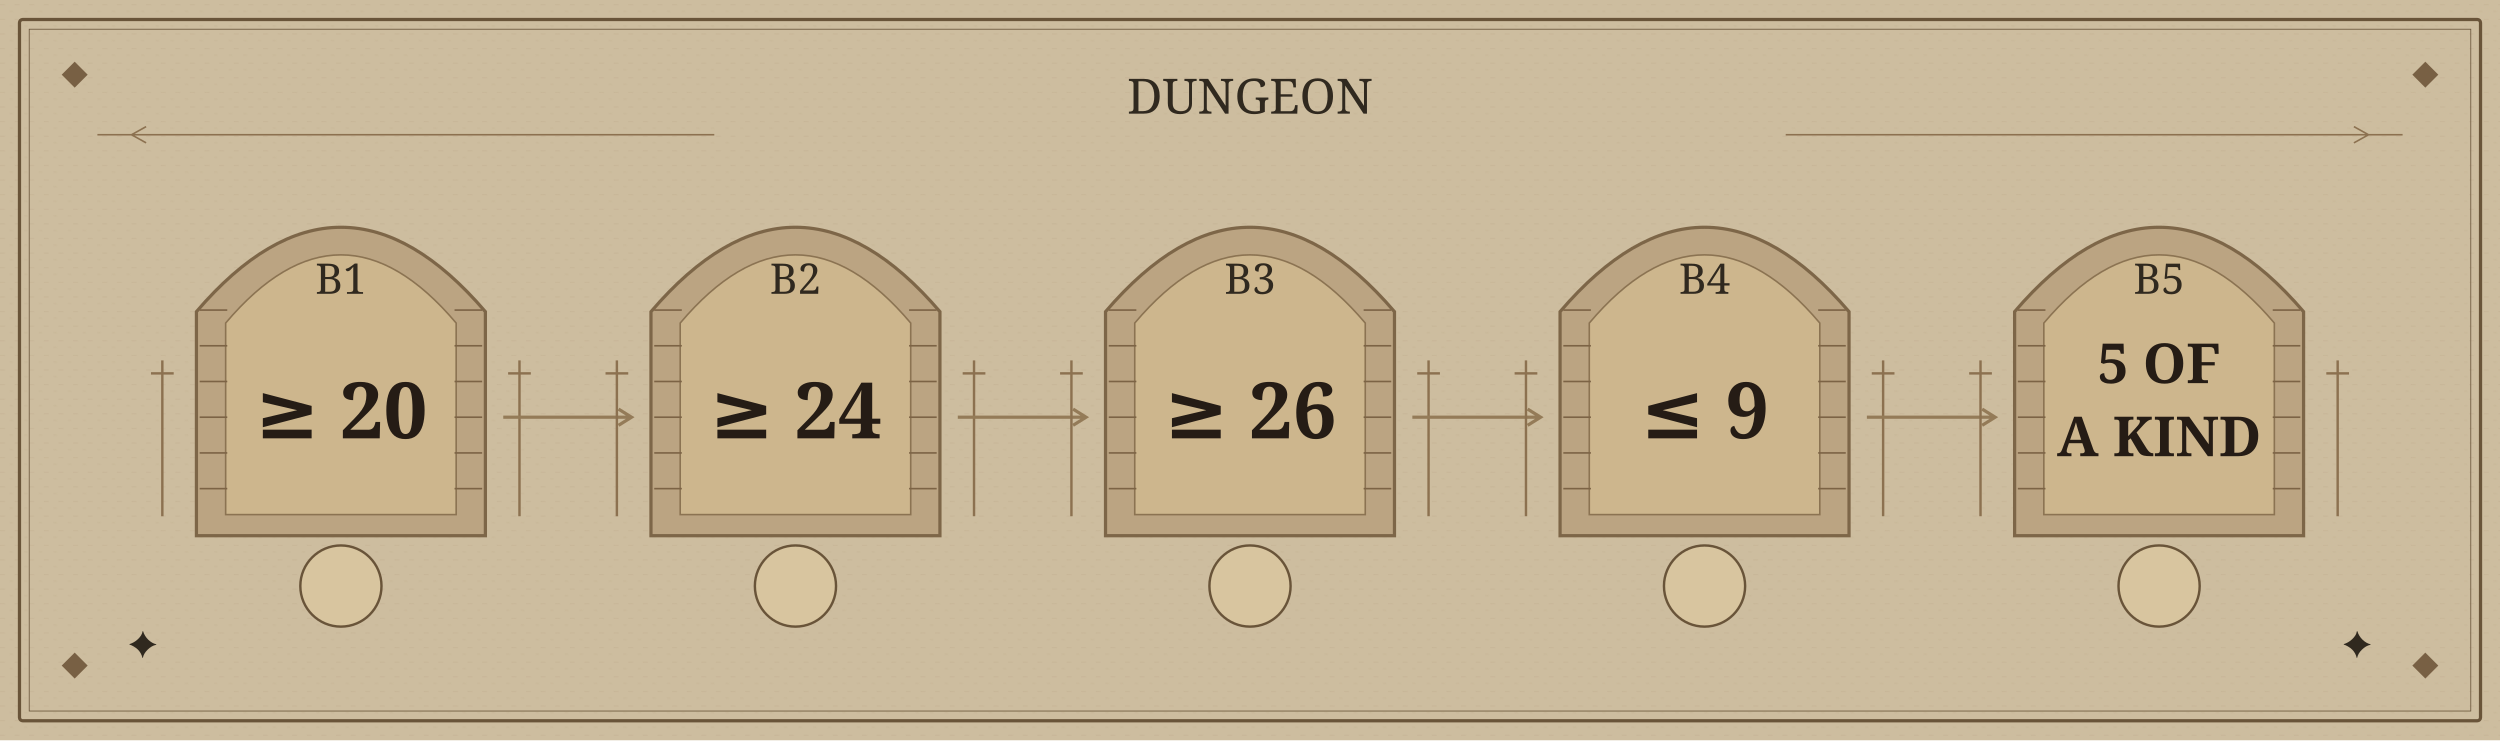
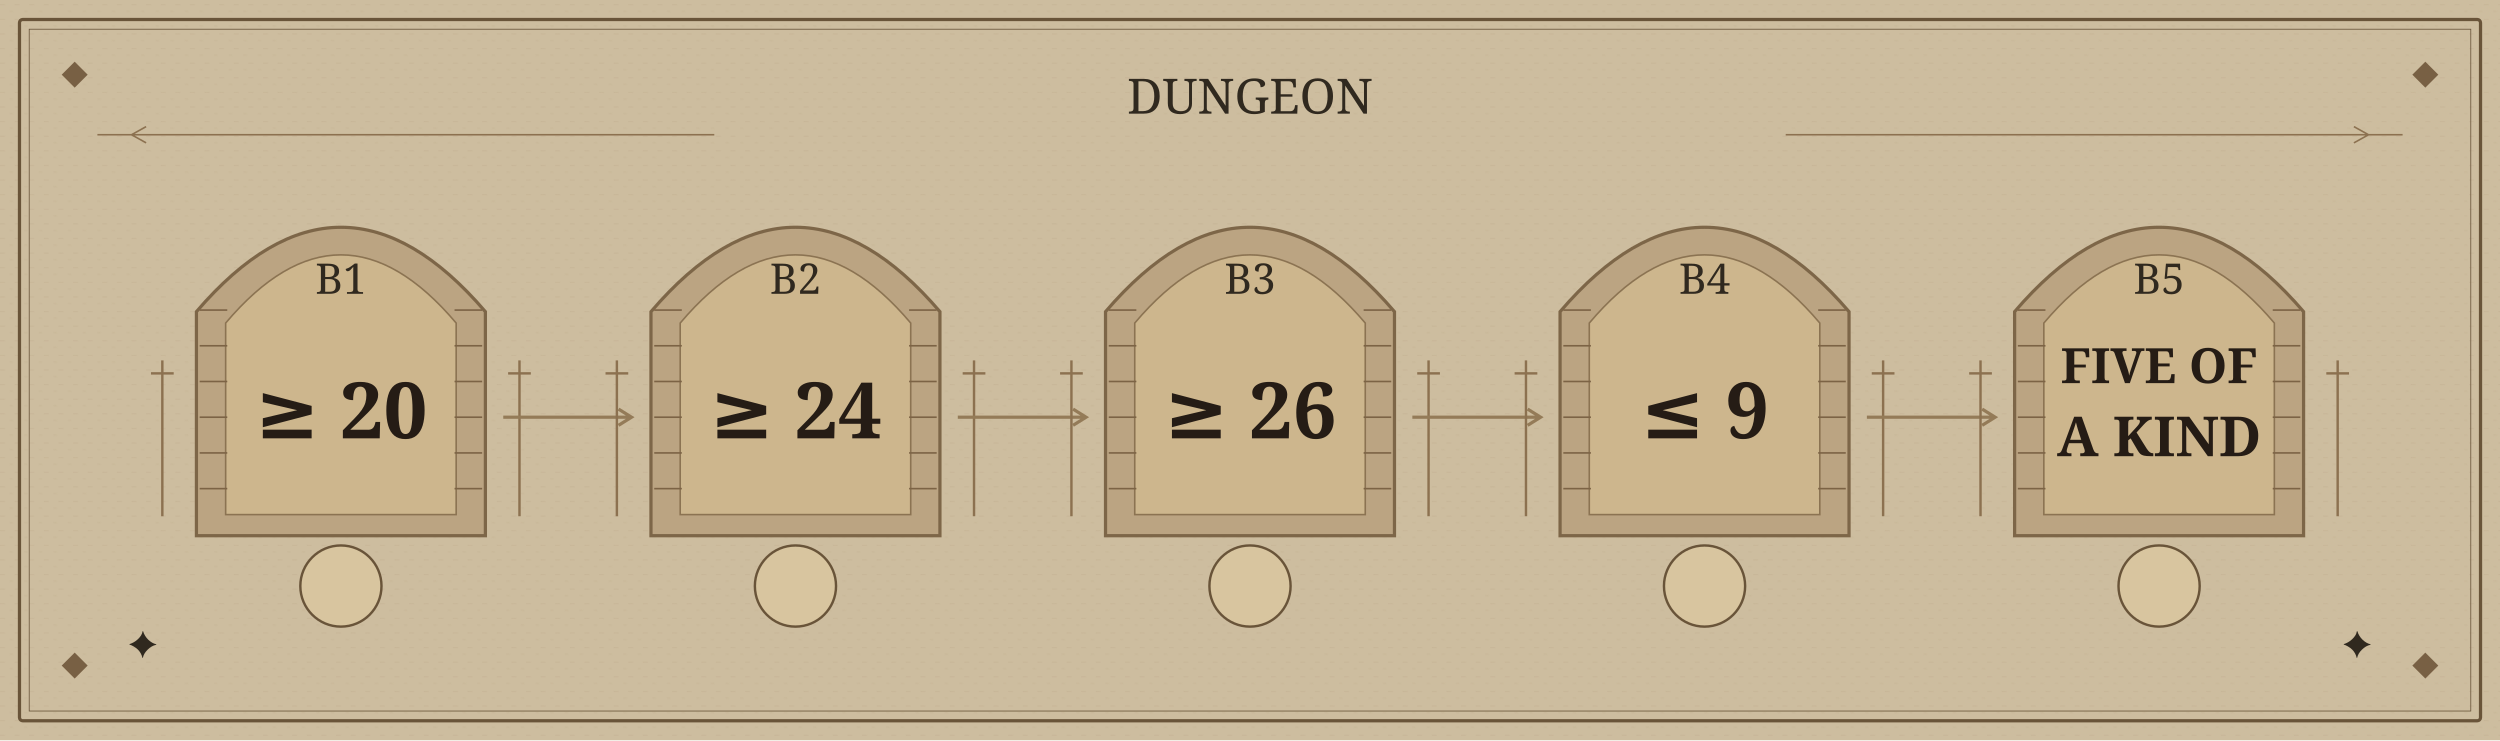
<svg xmlns="http://www.w3.org/2000/svg" width="1540" height="456" viewBox="0 0 1540 456">
  <defs>
    <pattern id="paper" width="9" height="9" patternUnits="userSpaceOnUse">
      <path d="M0 3h3M6 7h2" stroke="#80623d" stroke-opacity=".08" stroke-width=".5" />
    </pattern>
  </defs>
  <rect width="100%" height="100%" fill="#cdbd9f" />
  <rect width="100%" height="100%" fill="url(#paper)" />
  <rect x="12" y="12" width="1516" height="432" rx="2" fill="none" stroke="#695439" stroke-width="2" />
  <rect x="18" y="18" width="1504" height="420" fill="none" stroke="#695439" stroke-width=".5" />
  <text x="770" y="70" text-anchor="middle" font-family="Georgia, serif" font-size="30" fill="#30291f">DUNGEON</text>
  <path d="M121 330V192Q210 88 299 192V330Z" fill="#bba482" stroke="#7d6648" stroke-width="2" />
  <path d="M139 317V199Q210 115 281 199V317Z" fill="#cdb68d" stroke="#8b7352" />
  <path d="M123 191h17m140 0h17" stroke="#7c6345" stroke-width="1" />
  <path d="M123 213h17m140 0h17" stroke="#7c6345" stroke-width="1" />
  <path d="M123 235h17m140 0h17" stroke="#7c6345" stroke-width="1" />
  <path d="M123 257h17m140 0h17" stroke="#7c6345" stroke-width="1" />
  <path d="M123 279h17m140 0h17" stroke="#7c6345" stroke-width="1" />
  <path d="M123 301h17m140 0h17" stroke="#7c6345" stroke-width="1" />
  <path d="M100 318v-96m220 0v96M93 230h14m206 0h14" stroke="#8c7150" stroke-width="1.5" />
  <text x="210" y="181" text-anchor="middle" font-family="Georgia, serif" font-size="26" fill="#30291f">B1</text>
  <text x="210" y="270" text-anchor="middle" font-family="Georgia, serif" font-size="48" fill="#251c15" font-weight="bold">≥ 20</text>
  <circle cx="210" cy="361" r="25" fill="#d8c59f" stroke="#695439" stroke-width="1.5" />
  <path d="M310 257h79m-8-5 8 5-8 5" fill="none" stroke="#947b58" stroke-width="2" />
  <path d="M401 330V192Q490 88 579 192V330Z" fill="#bba482" stroke="#7d6648" stroke-width="2" />
  <path d="M419 317V199Q490 115 561 199V317Z" fill="#cdb68d" stroke="#8b7352" />
  <path d="M403 191h17m140 0h17" stroke="#7c6345" stroke-width="1" />
  <path d="M403 213h17m140 0h17" stroke="#7c6345" stroke-width="1" />
  <path d="M403 235h17m140 0h17" stroke="#7c6345" stroke-width="1" />
  <path d="M403 257h17m140 0h17" stroke="#7c6345" stroke-width="1" />
  <path d="M403 279h17m140 0h17" stroke="#7c6345" stroke-width="1" />
  <path d="M403 301h17m140 0h17" stroke="#7c6345" stroke-width="1" />
  <path d="M380 318v-96m220 0v96M373 230h14m206 0h14" stroke="#8c7150" stroke-width="1.5" />
  <text x="490" y="181" text-anchor="middle" font-family="Georgia, serif" font-size="26" fill="#30291f">B2</text>
  <text x="490" y="270" text-anchor="middle" font-family="Georgia, serif" font-size="48" fill="#251c15" font-weight="bold">≥ 24</text>
  <circle cx="490" cy="361" r="25" fill="#d8c59f" stroke="#695439" stroke-width="1.5" />
  <path d="M590 257h79m-8-5 8 5-8 5" fill="none" stroke="#947b58" stroke-width="2" />
  <path d="M681 330V192Q770 88 859 192V330Z" fill="#bba482" stroke="#7d6648" stroke-width="2" />
  <path d="M699 317V199Q770 115 841 199V317Z" fill="#cdb68d" stroke="#8b7352" />
  <path d="M683 191h17m140 0h17" stroke="#7c6345" stroke-width="1" />
  <path d="M683 213h17m140 0h17" stroke="#7c6345" stroke-width="1" />
  <path d="M683 235h17m140 0h17" stroke="#7c6345" stroke-width="1" />
  <path d="M683 257h17m140 0h17" stroke="#7c6345" stroke-width="1" />
  <path d="M683 279h17m140 0h17" stroke="#7c6345" stroke-width="1" />
  <path d="M683 301h17m140 0h17" stroke="#7c6345" stroke-width="1" />
  <path d="M660 318v-96m220 0v96M653 230h14m206 0h14" stroke="#8c7150" stroke-width="1.5" />
  <text x="770" y="181" text-anchor="middle" font-family="Georgia, serif" font-size="26" fill="#30291f">B3</text>
  <text x="770" y="270" text-anchor="middle" font-family="Georgia, serif" font-size="48" fill="#251c15" font-weight="bold">≥ 26</text>
  <circle cx="770" cy="361" r="25" fill="#d8c59f" stroke="#695439" stroke-width="1.5" />
  <path d="M870 257h79m-8-5 8 5-8 5" fill="none" stroke="#947b58" stroke-width="2" />
  <path d="M961 330V192Q1050 88 1139 192V330Z" fill="#bba482" stroke="#7d6648" stroke-width="2" />
  <path d="M979 317V199Q1050 115 1121 199V317Z" fill="#cdb68d" stroke="#8b7352" />
  <path d="M963 191h17m140 0h17" stroke="#7c6345" stroke-width="1" />
  <path d="M963 213h17m140 0h17" stroke="#7c6345" stroke-width="1" />
  <path d="M963 235h17m140 0h17" stroke="#7c6345" stroke-width="1" />
  <path d="M963 257h17m140 0h17" stroke="#7c6345" stroke-width="1" />
  <path d="M963 279h17m140 0h17" stroke="#7c6345" stroke-width="1" />
  <path d="M963 301h17m140 0h17" stroke="#7c6345" stroke-width="1" />
  <path d="M940 318v-96m220 0v96M933 230h14m206 0h14" stroke="#8c7150" stroke-width="1.5" />
  <text x="1050" y="181" text-anchor="middle" font-family="Georgia, serif" font-size="26" fill="#30291f">B4</text>
  <text x="1050" y="270" text-anchor="middle" font-family="Georgia, serif" font-size="48" fill="#251c15" font-weight="bold">≤ 9</text>
  <circle cx="1050" cy="361" r="25" fill="#d8c59f" stroke="#695439" stroke-width="1.5" />
  <path d="M1150 257h79m-8-5 8 5-8 5" fill="none" stroke="#947b58" stroke-width="2" />
  <path d="M1241 330V192Q1330 88 1419 192V330Z" fill="#bba482" stroke="#7d6648" stroke-width="2" />
  <path d="M1259 317V199Q1330 115 1401 199V317Z" fill="#cdb68d" stroke="#8b7352" />
  <path d="M1243 191h17m140 0h17" stroke="#7c6345" stroke-width="1" />
  <path d="M1243 213h17m140 0h17" stroke="#7c6345" stroke-width="1" />
  <path d="M1243 235h17m140 0h17" stroke="#7c6345" stroke-width="1" />
  <path d="M1243 257h17m140 0h17" stroke="#7c6345" stroke-width="1" />
  <path d="M1243 279h17m140 0h17" stroke="#7c6345" stroke-width="1" />
  <path d="M1243 301h17m140 0h17" stroke="#7c6345" stroke-width="1" />
  <path d="M1220 318v-96m220 0v96M1213 230h14m206 0h14" stroke="#8c7150" stroke-width="1.5" />
  <text x="1330" y="181" text-anchor="middle" font-family="Georgia, serif" font-size="26" fill="#30291f">B5</text>
-   <text x="1330" y="236" text-anchor="middle" font-family="Georgia, serif" font-size="34" fill="#251c15" font-weight="bold">5 OF</text>
+   <text x="1330" y="236" text-anchor="middle" font-family="Georgia, serif" font-size="30" fill="#251c15" font-weight="bold">FIVE OF</text>
  <text x="1330" y="281" text-anchor="middle" font-family="Georgia, serif" font-size="34" fill="#251c15" font-weight="bold">A KIND</text>
  <circle cx="1330" cy="361" r="25" fill="#d8c59f" stroke="#695439" stroke-width="1.5" />
  <path d="M38 46l8-8 8 8-8 8Z" fill="#786044" />
  <path d="M38 410l8-8 8 8-8 8Z" fill="#786044" />
  <path d="M1486 46l8-8 8 8-8 8Z" fill="#786044" />
  <path d="M1486 410l8-8 8 8-8 8Z" fill="#786044" />
  <path d="M60 83H440m660 0h380M90 78l-9 5 9 5m1360-10 9 5-9 5" stroke="#8c7150" fill="none" />
  <text x="88" y="405" text-anchor="middle" font-family="Georgia, serif" font-size="23" fill="#30291f">✦</text>
  <text x="1452" y="405" text-anchor="middle" font-family="Georgia, serif" font-size="23" fill="#30291f">✦</text>
</svg>
